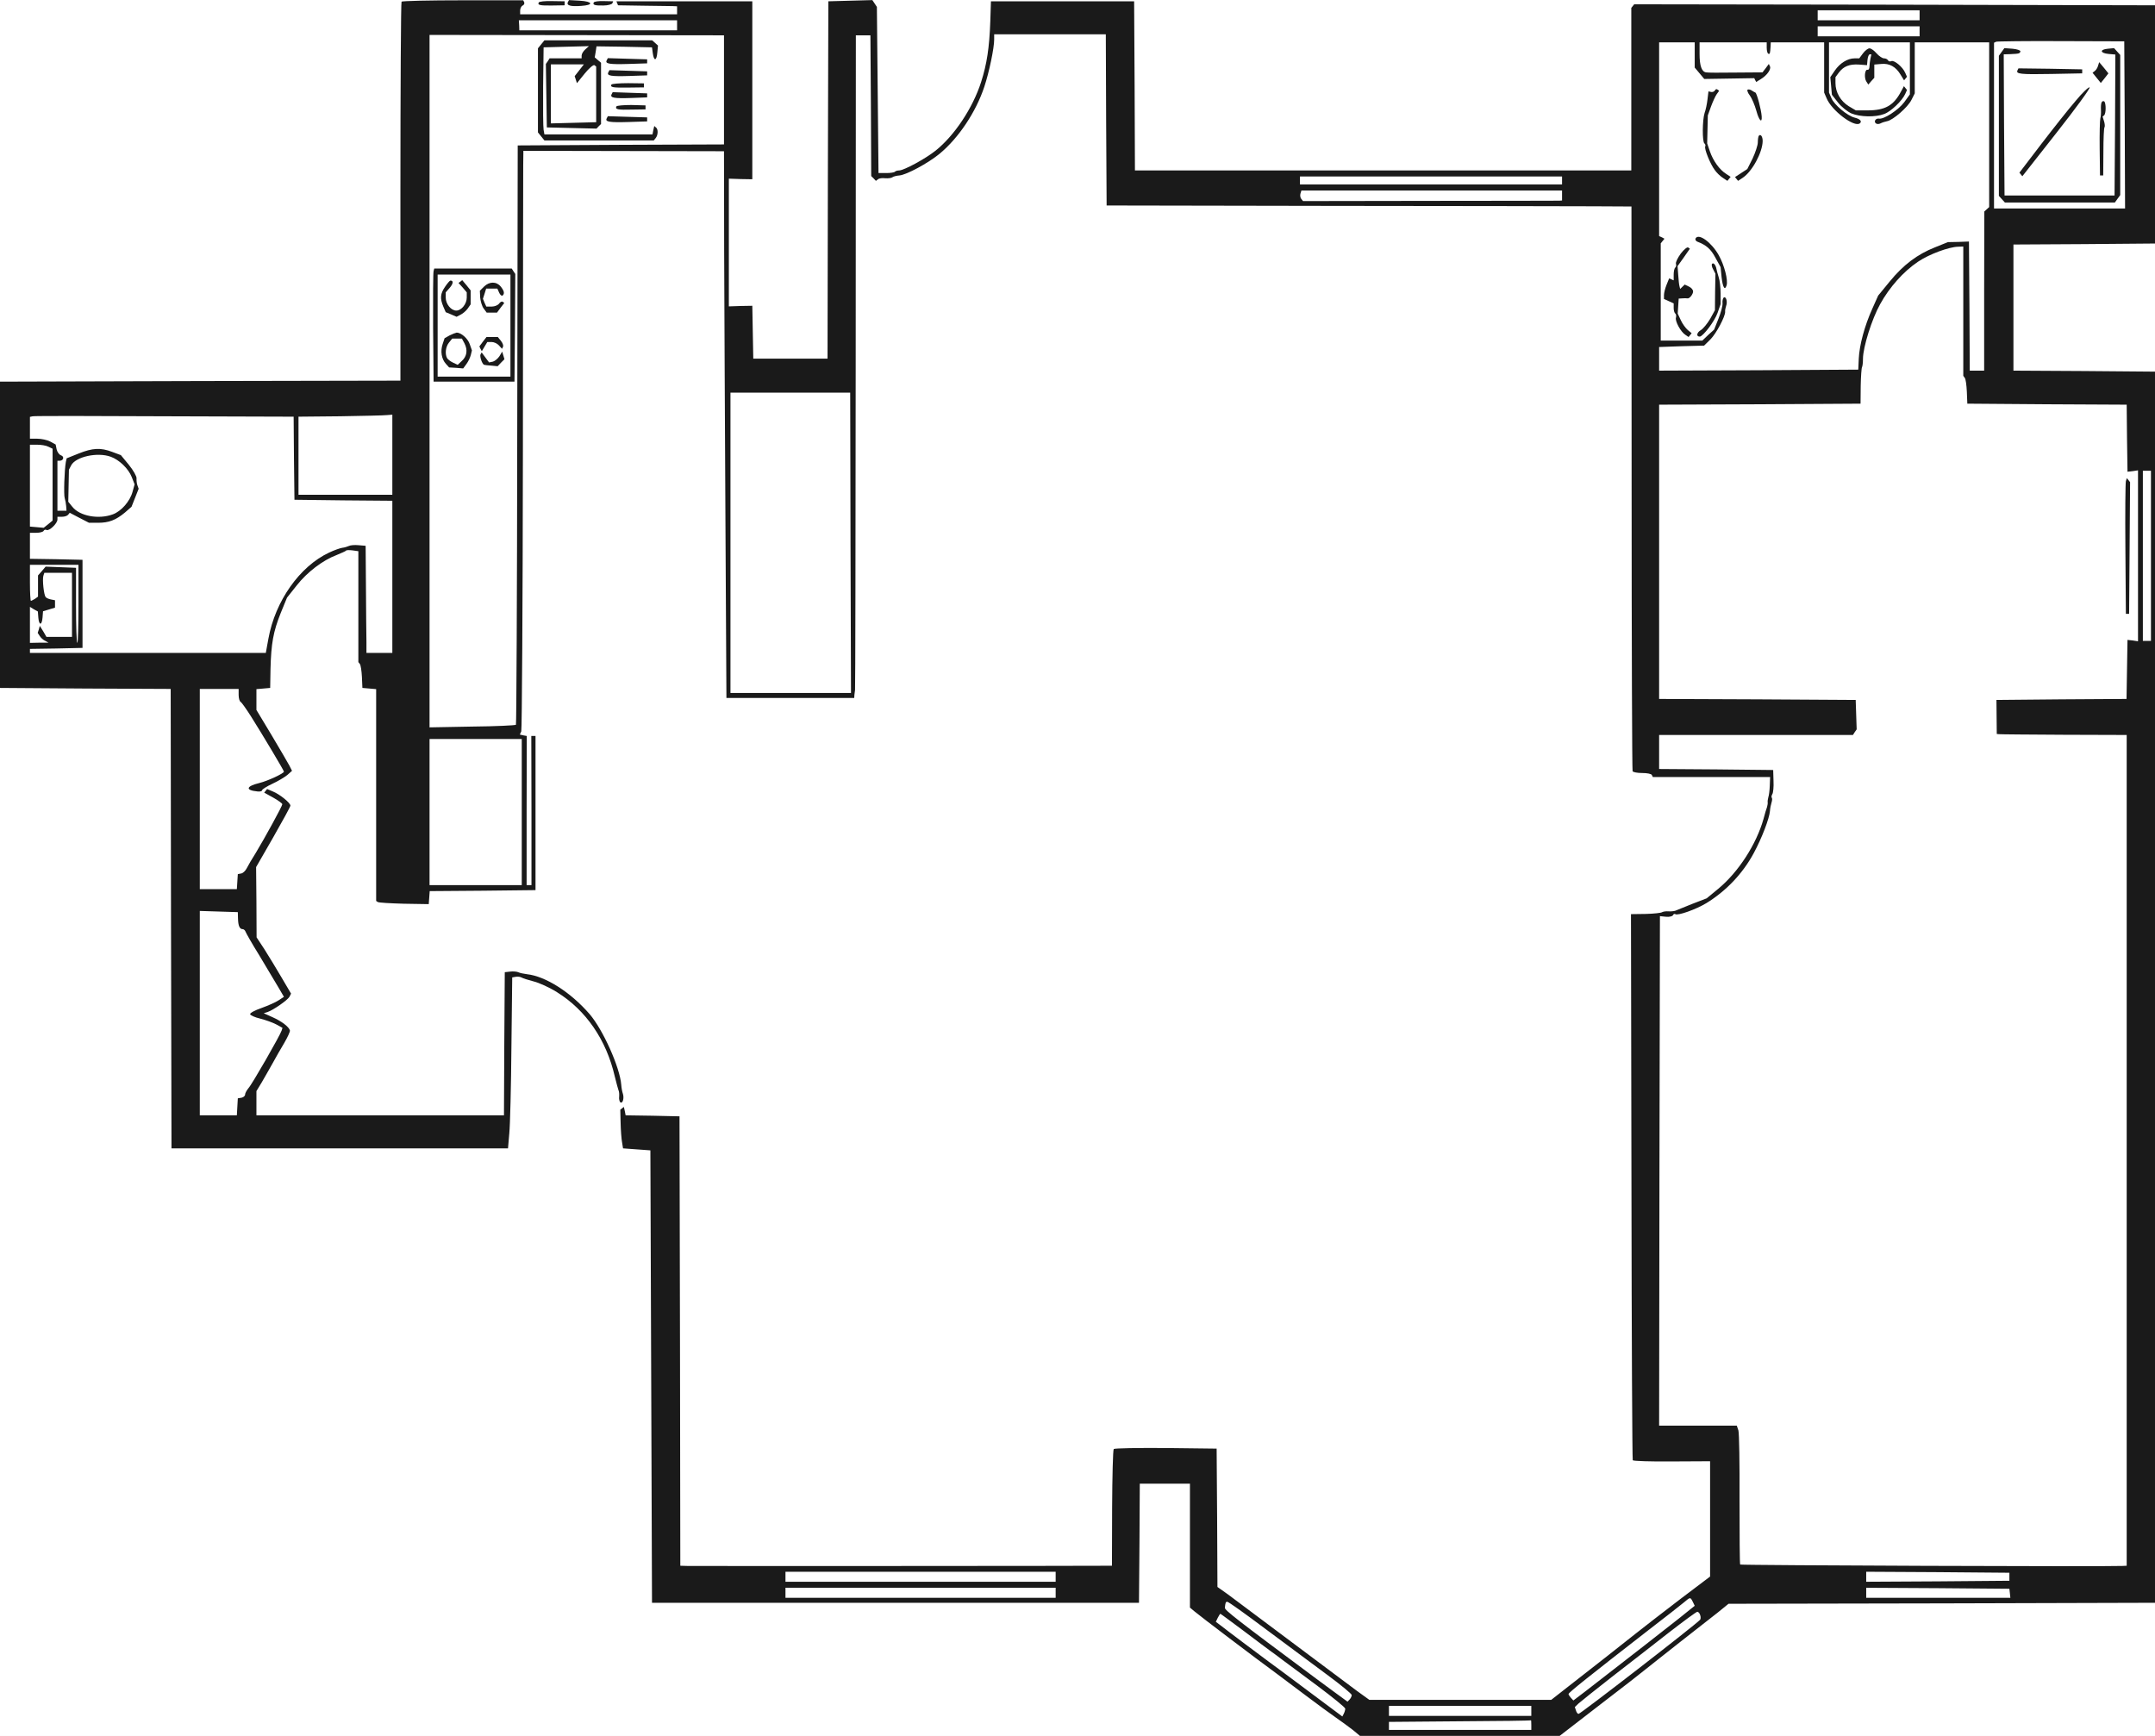
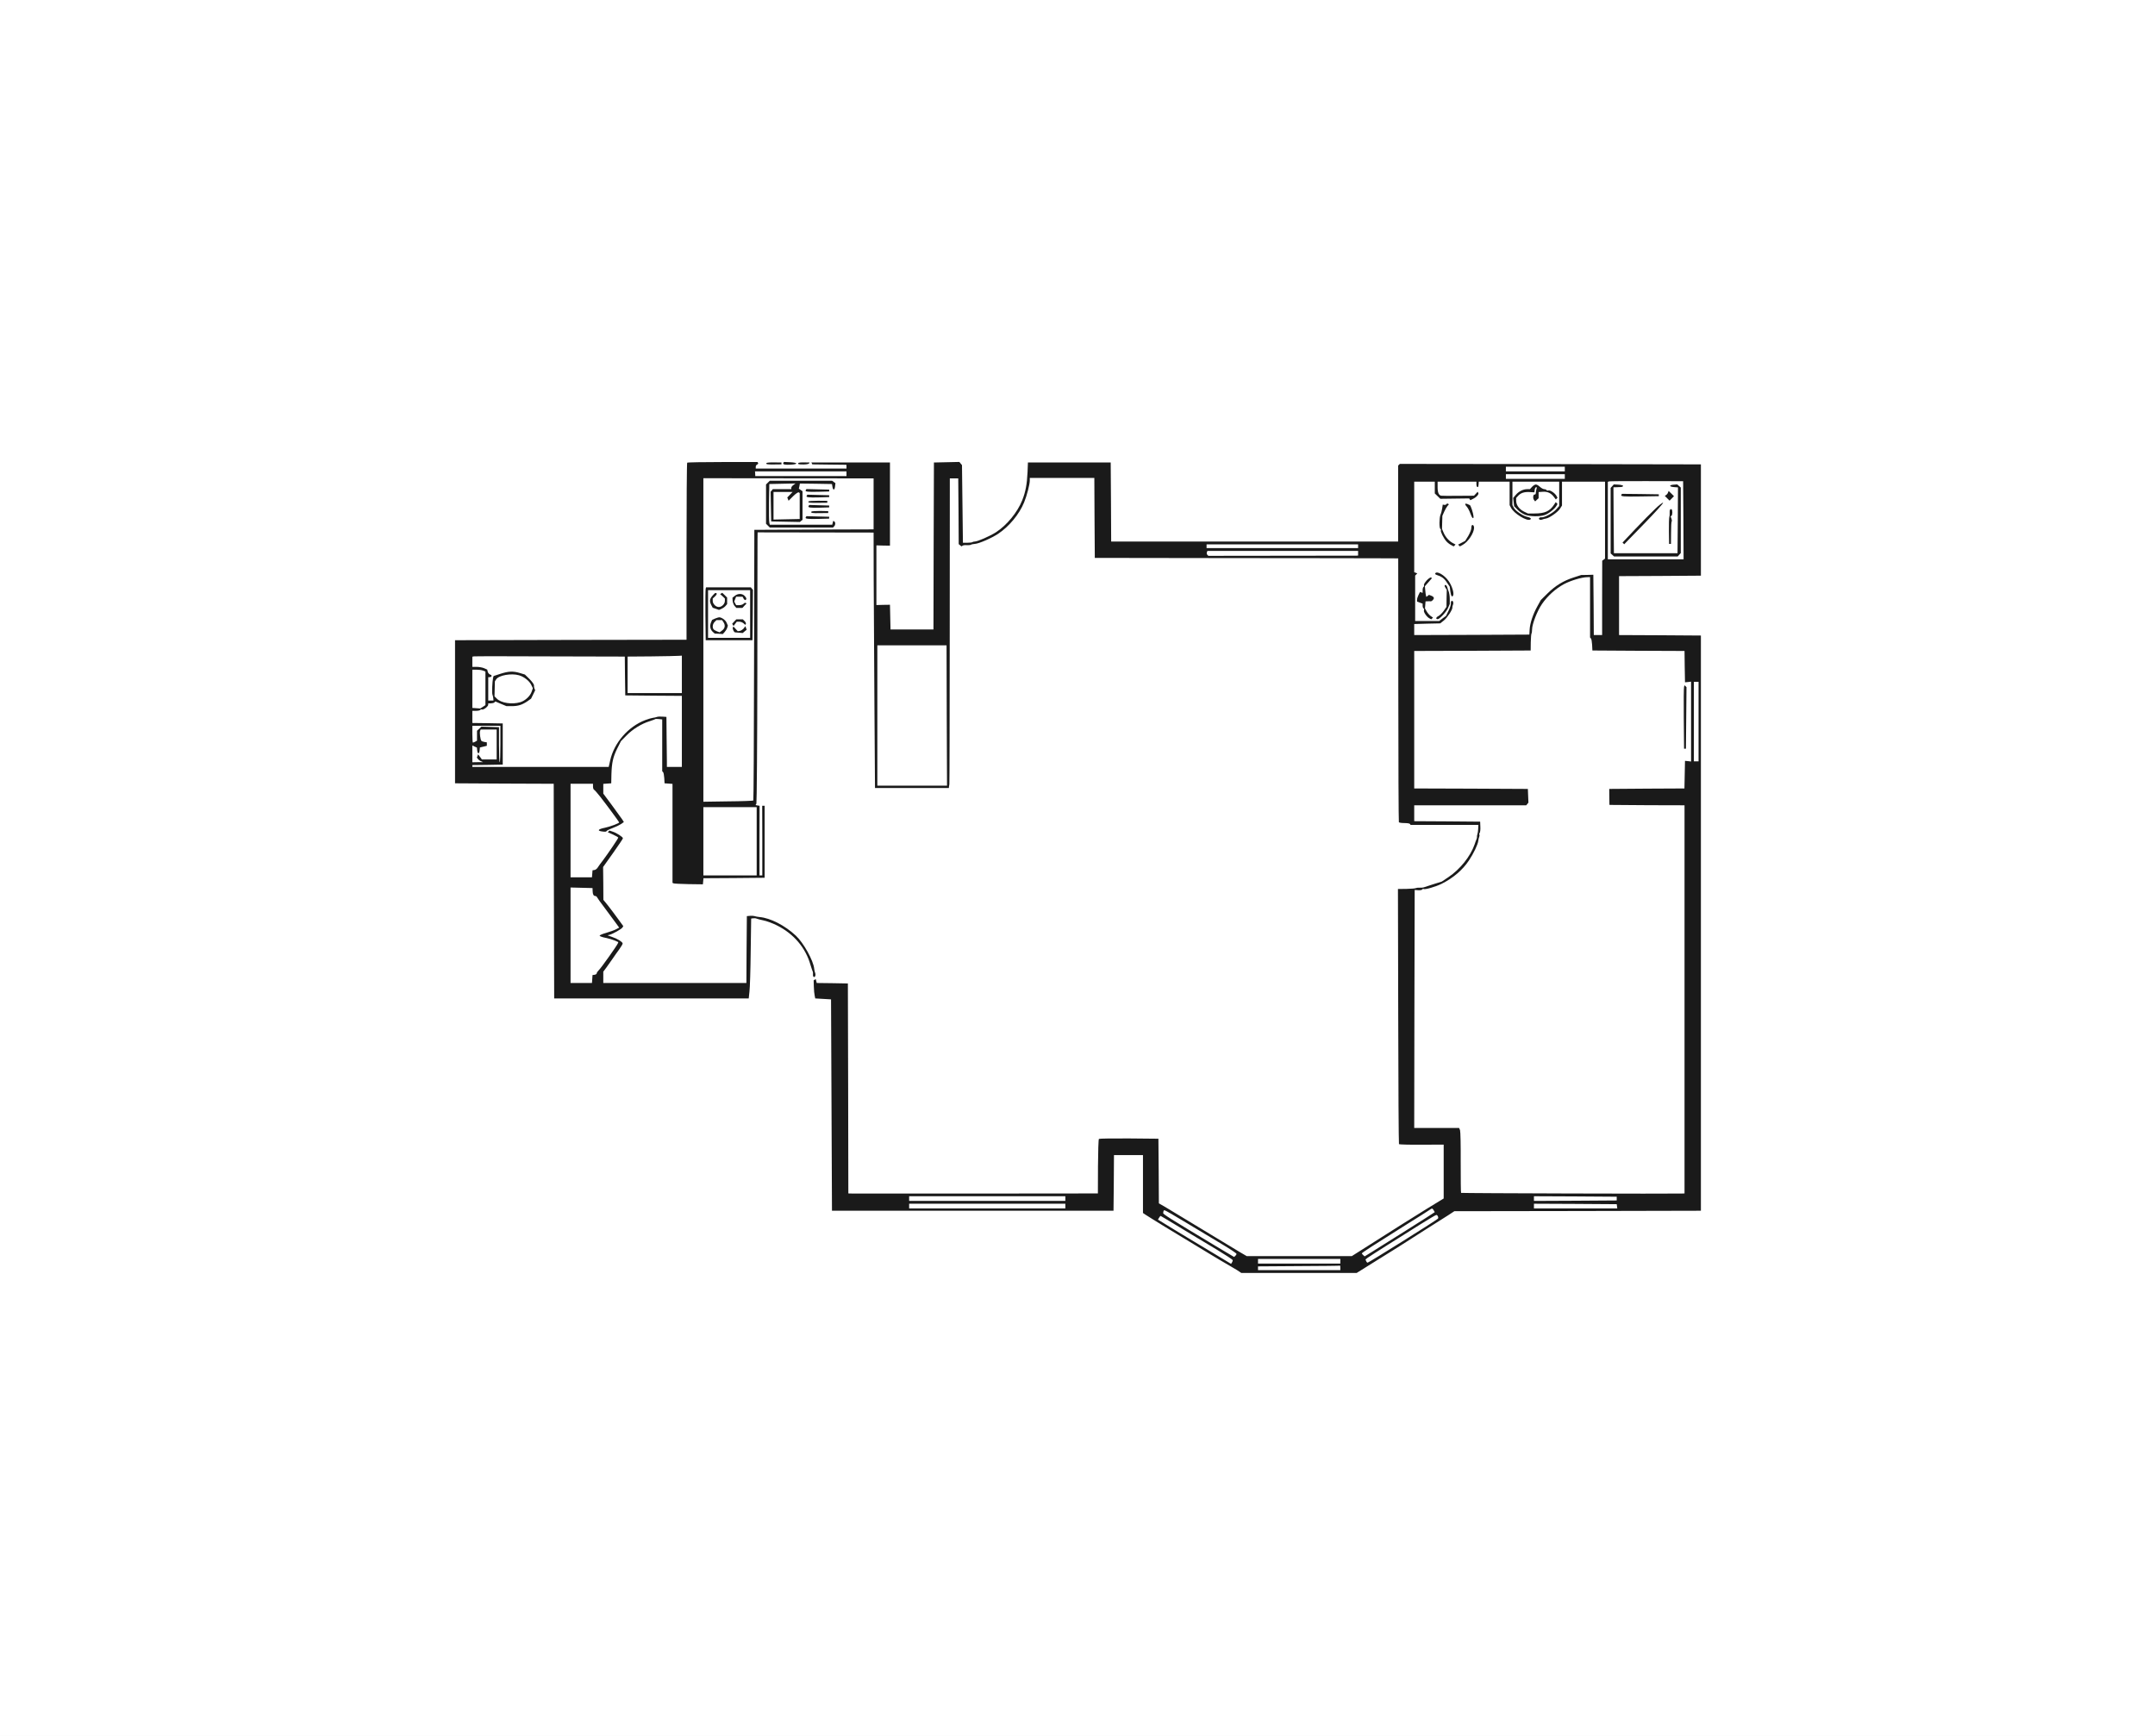
<svg xmlns="http://www.w3.org/2000/svg" viewBox="0 0 2304 1856" width="2304" height="1856" preserveAspectRatio="xMidYMid meet">
  <defs>
    <style type="text/css">
      .floor-plan { fill: #1a1a1a; stroke: none; }
      .background { fill: #ffffff; }
    </style>
  </defs>
  <rect class="background" width="100%" height="100%" />
-   <g transform="translate(-841.5135,2915.471) scale(0.172973,-0.214035)" class="floor-plan" stroke="none">
+   <g transform="translate(0,1856) scale(0.1,-0.1)" class="floor-plan" stroke="none">
    <path d="M7347 13613 c-4 -3 -7 -431 -7 -950 l0 -943 -1237 -2 -1238 -3 0 -765 0 -765 527 -3 528 -2 2 -1148 3 -1147 1040 0 1040 0 8 75 c5 41 11 233 13 427 l5 352 22 3 c12 2 29 0 37 -4 8 -4 41 -12 73 -19 32 -6 98 -30 145 -54 179 -90 305 -238 357 -421 10 -32 20 -63 23 -69 4 -5 5 -20 4 -32 -2 -11 2 -24 7 -28 15 -8 25 20 16 43 -4 9 -9 29 -10 44 -8 87 -113 276 -196 354 -118 110 -273 189 -387 199 -20 2 -44 6 -54 10 -9 3 -31 5 -50 3 l-33 -3 -3 -357 -2 -358 -765 0 -765 0 0 61 0 60 33 44 c17 24 48 67 67 95 19 28 52 75 73 103 20 28 36 56 34 61 -6 18 -51 46 -107 66 l-55 20 24 6 c38 11 124 60 135 76 l10 16 -59 81 c-32 44 -80 108 -106 141 l-48 59 -1 176 -2 175 106 149 c58 82 106 153 106 158 0 14 -66 57 -109 71 l-35 12 -9 -9 -9 -9 56 -25 c31 -14 56 -29 56 -33 0 -9 -110 -171 -164 -243 -23 -29 -48 -64 -56 -77 -8 -13 -24 -25 -35 -26 l-20 -3 -3 -37 -3 -38 -115 0 -114 0 0 500 0 500 120 0 120 0 0 -30 c0 -17 6 -33 13 -35 6 -3 35 -36 64 -73 72 -92 203 -270 203 -275 0 -9 -98 -46 -152 -57 -82 -16 -88 -36 -13 -42 17 -2 30 1 30 6 0 4 28 19 63 32 35 13 76 33 93 44 l29 21 -17 27 c-10 15 -59 83 -110 152 l-93 125 0 52 0 52 43 3 42 3 2 95 c4 127 17 186 63 279 l39 77 60 61 c64 66 161 126 247 152 29 10 56 19 58 22 3 3 21 3 41 1 l35 -4 0 -277 0 -277 9 -9 c6 -6 11 -35 13 -65 l3 -55 43 -3 42 -3 0 -529 0 -529 9 -5 c5 -4 78 -7 163 -9 l153 -2 3 32 3 33 327 2 327 3 0 385 0 385 -13 0 -13 0 1 -372 0 -373 -15 0 -15 0 0 373 1 372 -21 3 -22 4 9 16 c4 9 9 634 10 1387 0 754 2 1402 2 1442 l1 71 620 -1 620 -1 1 -496 c1 -272 5 -886 8 -1365 l6 -870 395 0 395 0 1 15 c1 8 3 20 4 25 2 6 3 744 4 1640 l1 1630 45 0 45 0 3 -351 2 -352 15 -12 14 -12 13 8 c7 5 27 7 45 5 18 -1 38 1 44 5 6 4 26 8 43 9 44 3 177 61 248 108 117 78 225 208 277 335 30 73 61 193 61 236 l0 26 345 0 345 0 2 -427 3 -428 1390 -2 c765 0 1494 -2 1622 -2 l232 -1 1 -1406 c0 -773 3 -1410 6 -1415 3 -5 29 -9 59 -9 30 0 57 -4 60 -10 l6 -10 362 0 363 0 -2 -42 c-1 -24 -5 -50 -9 -59 -3 -9 -5 -20 -4 -25 1 -5 -1 -16 -4 -24 -4 -8 -14 -35 -22 -60 -44 -126 -155 -265 -279 -348 l-72 -48 -90 -28 c-49 -16 -96 -31 -104 -34 -8 -2 -27 -4 -42 -3 -15 1 -32 -1 -39 -4 -6 -4 -52 -8 -102 -9 l-91 -1 3 -1360 c1 -747 5 -1363 8 -1368 2 -4 111 -7 241 -6 l237 1 0 -288 0 -288 -185 -113 c-102 -63 -225 -140 -275 -172 -96 -62 -243 -155 -416 -264 l-106 -67 -562 0 -562 0 -77 45 c-42 25 -225 136 -407 246 -181 110 -358 216 -392 237 l-63 36 -2 346 -3 345 -314 3 c-173 1 -318 -1 -322 -5 -5 -5 -9 -137 -10 -295 l-1 -288 -22 0 c-40 -1 -2561 -2 -2603 -1 l-43 1 -2 1123 -3 1122 -166 3 -167 2 -5 21 -6 21 -11 -7 -11 -7 2 -66 c1 -37 5 -80 9 -97 l6 -30 84 -5 85 -5 5 -1130 5 -1130 1505 0 1505 0 3 298 2 297 155 0 155 0 0 -309 0 -310 28 -19 c27 -19 381 -236 508 -311 33 -20 116 -70 183 -111 67 -41 150 -90 184 -109 34 -19 81 -47 105 -62 l43 -29 617 0 617 0 250 156 c138 85 266 166 285 179 19 13 112 71 205 131 94 59 200 127 237 150 l67 44 1318 2 1318 3 0 3075 0 3075 -437 3 -438 2 0 315 0 315 438 2 437 3 0 595 0 595 -1609 3 -1610 2 -9 -9 -9 -9 0 -406 0 -406 -1534 0 -1534 0 -2 423 -3 422 -443 0 -442 0 -4 -101 c-6 -132 -21 -212 -57 -303 -52 -130 -164 -266 -281 -342 -64 -41 -196 -99 -226 -99 -10 0 -22 -3 -25 -6 -4 -4 -28 -7 -54 -7 l-48 0 -5 415 -5 415 -14 17 -14 17 -136 -3 -136 -3 -3 -892 -2 -893 -230 0 -229 0 -3 132 -3 132 -72 -1 -73 -2 0 319 0 319 73 -2 72 -1 0 444 0 445 -420 0 -420 0 5 -10 5 -10 155 -2 c85 -1 167 -2 183 -2 l27 -1 0 -20 0 -20 -485 0 -485 0 0 19 c0 10 7 22 16 25 8 3 12 10 9 16 l-6 10 -373 0 c-205 0 -376 -3 -379 -7z m9383 -68 l0 -25 -315 0 -315 0 0 25 0 25 315 0 315 0 0 -25z m-7680 -50 l0 -25 -487 0 -488 0 -1 25 -2 25 489 0 489 0 0 -25z m7680 -30 l0 -25 -315 0 -315 0 0 25 0 25 315 0 315 0 0 -25z m-7390 -292 l0 -273 -637 -2 -638 -3 -3 -1444 c-1 -795 -5 -1447 -8 -1450 -3 -3 -125 -8 -270 -9 l-264 -4 0 1729 0 1730 910 -1 910 -1 0 -272z m8658 -175 l2 -418 -405 0 -405 0 0 414 0 414 13 5 c6 2 188 4 402 3 l390 -1 3 -417z m-2658 349 l0 -63 29 -28 30 -29 155 2 154 2 6 -10 6 -9 28 14 c38 18 66 50 57 64 l-7 12 -19 -21 -20 -21 -167 -1 c-92 -1 -174 -1 -182 1 -27 3 -40 33 -40 92 l0 58 208 0 207 0 0 -27 c0 -16 5 -29 10 -30 10 -3 11 1 14 37 l1 20 165 0 165 0 0 -125 0 -126 15 -28 c31 -62 171 -147 205 -126 16 10 3 22 -32 29 -45 9 -126 64 -143 97 l-15 28 0 126 0 125 250 0 250 0 0 -130 0 -130 -35 -39 c-36 -39 -126 -87 -157 -82 -20 2 -33 -15 -18 -24 6 -4 19 -4 28 0 9 4 28 9 41 11 36 5 129 70 151 107 l20 32 0 128 0 127 230 0 230 0 0 -411 0 -412 -15 -11 -15 -11 -1 -398 0 -397 -44 0 -45 0 -2 323 -3 322 -65 -2 -65 -1 -80 -26 c-109 -35 -195 -87 -280 -171 l-71 -70 -36 -65 c-48 -86 -80 -182 -84 -250 l-3 -55 -615 -3 -616 -2 0 59 0 59 139 4 139 3 39 31 c36 29 94 117 91 139 -1 6 2 18 6 28 10 21 0 50 -15 42 -5 -4 -9 -17 -7 -29 1 -12 -10 -46 -25 -76 l-27 -55 -37 -27 -36 -28 -129 0 -128 0 0 243 0 243 12 12 11 11 -16 7 -17 6 0 484 0 484 110 0 110 0 0 -63z m-820 -627 l0 -20 -810 0 -810 0 0 20 0 20 810 0 810 0 0 -20z m0 -75 l0 -25 -17 -1 c-10 0 -370 -1 -801 -1 l-783 -1 -11 11 c-6 6 -8 18 -5 26 l6 16 806 0 805 0 0 -25z m2480 -578 l0 -323 9 -10 c6 -5 11 -36 13 -69 l3 -60 492 -3 493 -2 2 -168 3 -167 33 3 32 4 0 -427 0 -427 -32 4 -33 3 -3 -147 -3 -148 -402 -2 -402 -3 1 -85 1 -85 14 -1 c8 -1 188 -2 402 -3 l387 -1 0 -2075 0 -2075 -27 -1 c-105 -4 -2358 3 -2362 7 -3 3 -4 149 -4 325 1 177 -2 332 -7 345 l-10 24 -240 0 -240 0 2 1272 3 1273 36 -3 c21 -2 40 2 44 7 3 6 10 9 15 6 15 -9 129 24 192 55 123 61 225 148 293 250 50 75 96 172 100 210 1 14 6 33 10 43 4 10 5 21 1 24 -3 3 -1 11 4 18 5 6 9 36 7 66 l-2 54 -353 3 -352 2 0 85 0 85 599 0 599 0 11 14 12 14 -3 74 -3 73 -607 3 -608 2 0 735 0 735 623 2 622 3 1 88 c1 48 5 91 8 94 3 4 6 22 6 42 0 58 55 199 106 273 58 85 144 163 234 212 70 38 191 74 248 75 l32 1 0 -323z m-6878 -1157 l3 -750 -372 0 -373 0 0 750 0 750 370 0 370 0 2 -750z m-3440 422 l3 -207 303 -3 302 -2 0 -380 0 -380 -80 0 -80 0 0 53 c-1 28 -2 149 -3 267 l-2 215 -44 3 c-24 2 -51 0 -60 -4 -9 -3 -27 -8 -41 -9 -14 -2 -50 -12 -81 -24 -182 -69 -333 -242 -375 -430 l-16 -71 -729 0 -729 0 0 10 0 10 163 2 162 3 0 220 0 220 -162 3 -163 2 0 65 0 65 39 0 c22 0 42 4 46 10 3 5 11 7 18 4 17 -6 67 33 67 52 l0 14 28 0 c15 0 32 4 38 10 l10 10 59 -25 60 -25 56 0 c67 0 109 13 166 51 l41 29 22 45 22 45 -8 18 c-4 9 -6 25 -5 34 1 10 -20 40 -47 67 l-50 49 -53 16 c-72 22 -121 20 -208 -8 l-74 -24 -5 -18 c-9 -41 -14 -165 -7 -181 4 -10 8 -28 9 -40 l2 -23 -28 0 -28 0 0 125 0 125 14 0 c24 0 30 21 8 27 -11 3 -23 16 -27 30 l-6 24 -34 15 c-19 8 -55 14 -80 14 l-45 0 0 54 0 55 17 3 c9 2 376 2 815 0 l798 -2 2 -208z m608 18 l0 -200 -290 0 -290 0 0 195 0 195 258 2 c141 2 272 4 290 6 l32 2 0 -200z m-2126 40 l26 -10 0 -179 0 -180 -27 -18 -28 -18 -42 3 -43 3 0 205 0 204 44 0 c25 0 56 -4 70 -10z m385 -50 c53 -15 110 -60 130 -101 l18 -37 -13 -38 c-16 -47 -70 -97 -122 -112 -87 -26 -204 -9 -250 38 l-25 25 2 80 2 80 14 22 c28 43 162 67 244 43z m12611 -495 l0 -425 -25 0 -25 0 0 425 0 425 25 0 25 0 0 -425z m-12810 -240 c0 -107 -3 -195 -7 -195 -5 0 -8 84 -8 187 l0 188 -94 3 -94 3 -23 -22 -24 -22 0 -53 0 -53 -19 -11 c-11 -5 -22 -10 -25 -10 -3 0 -6 41 -6 90 l0 90 150 0 150 0 0 -195z m-40 -5 l0 -160 -79 0 -79 0 -20 28 -21 27 -6 -18 -7 -17 13 -16 c7 -9 22 -20 34 -24 l20 -9 -57 0 -58 -1 0 90 0 90 24 -12 25 -11 3 -31 c4 -40 22 -40 26 1 l3 31 37 9 37 9 0 18 0 19 -25 4 c-13 2 -28 7 -33 12 -11 11 -21 86 -14 106 l6 15 86 0 85 0 0 -160z m2780 -1035 l0 -365 -285 0 -285 0 0 365 0 365 285 0 285 0 0 -365z m-1754 -531 c1 -37 10 -54 29 -54 7 0 15 -6 18 -13 3 -7 40 -60 84 -117 43 -58 95 -128 116 -157 l37 -51 -32 -17 c-18 -10 -66 -27 -107 -39 -40 -11 -72 -25 -70 -31 1 -5 30 -16 63 -22 34 -7 78 -20 99 -29 l38 -17 -5 -13 c-9 -24 -183 -269 -205 -288 -11 -11 -21 -25 -21 -32 0 -7 -10 -14 -22 -16 l-23 -3 -3 -42 -3 -43 -115 0 -114 0 0 510 0 511 118 -3 117 -3 1 -31z m5054 -3289 l0 -25 -835 0 -835 0 0 25 0 25 835 0 835 0 0 -25z m5895 0 l0 -20 -442 -3 -443 -2 0 25 0 25 443 -2 442 -3 0 -20z m-5895 -80 l0 -25 -835 0 -835 0 0 25 0 25 835 0 835 0 0 -25z m5898 -2 l3 -23 -445 0 -446 0 0 25 0 25 443 -2 442 -3 3 -22z m-1960 -43 l12 -20 -97 -63 c-116 -74 -265 -168 -575 -362 l-78 -48 -15 13 c-8 7 -15 16 -15 19 0 7 122 86 495 320 105 65 204 128 220 139 38 26 38 26 53 2z m-2639 -137 c124 -75 295 -177 378 -227 84 -50 153 -96 153 -102 0 -6 -6 -16 -13 -22 l-13 -11 -88 52 c-48 29 -95 57 -104 62 -496 298 -567 343 -566 355 3 26 5 30 15 30 7 0 113 -61 238 -137z m2685 70 c4 -9 3 -20 -1 -23 -29 -26 -739 -470 -751 -470 -6 0 -13 8 -16 17 l-7 17 23 18 c13 9 106 70 208 134 102 63 259 163 350 220 91 57 170 104 176 104 7 0 15 -8 18 -17z m-2821 -79 c78 -48 155 -94 170 -103 16 -9 48 -28 70 -42 23 -14 120 -72 215 -129 94 -57 172 -108 172 -114 0 -6 -4 -17 -9 -25 l-9 -14 -199 120 c-109 66 -225 136 -258 155 -57 34 -255 154 -302 184 l-23 14 12 20 c7 11 14 20 16 20 2 0 67 -39 145 -86z m1777 -399 l0 -25 -440 0 -440 0 0 25 0 25 440 0 440 0 0 -25z m0 -70 l0 -25 -440 0 -440 0 0 20 0 20 438 3 c240 1 438 3 440 5 1 1 2 -9 2 -23z" />
    <path d="M8210 13400 l-20 -20 0 -210 0 -210 20 -20 20 -20 338 0 338 0 12 12 c15 15 16 45 1 53 l-10 7 -6 -21 -5 -21 -334 0 -334 0 -5 23 c-3 12 -4 110 -3 217 l3 195 140 3 140 3 -22 -16 c-13 -9 -23 -23 -23 -31 l0 -14 -99 0 -99 0 -11 -14 -12 -14 3 -158 3 -159 153 -3 154 -3 14 12 14 11 0 153 0 153 -19 13 -20 14 6 28 5 27 172 -2 171 -3 5 -30 c7 -41 24 -38 28 5 l4 34 -18 13 -18 13 -333 0 -333 0 -20 -20z m236 -129 l-29 -30 7 -17 7 -18 48 48 c27 27 54 45 60 42 l11 -7 0 -139 0 -139 -140 -3 -140 -3 0 148 0 147 102 0 102 0 -28 -29z" />
    <path d="M8615 13320 c-11 -17 16 -21 136 -18 l114 3 0 10 0 10 -122 3 -121 3 -7 -11z" />
    <path d="M8625 13260 c-11 -17 16 -21 131 -18 l109 3 0 10 0 10 -117 3 -116 3 -7 -11z" />
    <path d="M8644 13199 c-8 -14 9 -16 106 -15 l95 1 0 10 0 10 -98 1 c-54 0 -100 -3 -103 -7z" />
    <path d="M8645 13150 c-10 -17 16 -21 121 -18 l99 3 0 10 0 10 -107 3 -106 3 -7 -11z" />
    <path d="M8675 13090 c-9 -15 8 -18 95 -16 l85 1 0 10 0 10 -88 2 c-48 0 -89 -3 -92 -7z" />
    <path d="M8615 13030 c-11 -17 16 -21 136 -18 l114 3 0 10 0 10 -122 3 -121 3 -7 -11z" />
    <path d="M7545 12267 c-3 -7 -4 -134 -3 -282 l3 -270 250 0 250 0 3 269 2 269 -11 13 -11 14 -240 0 -239 0 -4 -13z m475 -272 l0 -255 -225 0 -225 0 0 255 0 255 225 0 225 0 0 -255z" />
    <path d="M7616 12189 c-30 -35 -32 -58 -11 -99 l15 -28 33 -11 34 -12 24 10 c13 5 33 18 44 30 l19 22 0 35 0 35 -26 26 -26 25 -11 -7 -12 -7 26 -23 25 -24 0 -26 c0 -32 -33 -65 -65 -65 -32 0 -65 33 -65 65 l0 26 25 23 c22 21 24 36 4 36 -4 0 -19 -14 -33 -31z" />
    <path d="M7857 12190 l-26 -21 2 -34 c2 -18 11 -43 21 -54 l19 -21 32 0 32 0 22 24 23 24 -10 6 c-5 3 -15 -1 -22 -9 -7 -8 -27 -15 -46 -15 l-33 0 -11 19 -10 20 10 25 10 26 34 0 35 0 11 -20 c6 -11 15 -18 21 -15 14 9 11 23 -11 45 -26 26 -70 26 -103 0z" />
    <path d="M7644 11946 l-31 -14 -12 -29 c-15 -36 -7 -75 20 -99 l20 -18 43 -2 44 -3 20 22 c11 12 23 32 27 45 l7 23 -13 30 c-11 29 -54 59 -81 59 -7 -1 -27 -7 -44 -14z m92 -40 c21 -33 15 -65 -17 -88 l-25 -19 -29 11 c-16 6 -33 17 -37 23 -14 22 -8 57 12 77 l20 20 30 0 30 0 16 -24z" />
    <path d="M7850 11915 l-22 -24 7 -12 8 -12 17 23 17 23 27 0 c15 0 35 -8 45 -17 l19 -17 6 10 c4 6 -2 19 -13 30 l-19 19 -35 0 -35 0 -22 -23z" />
    <path d="M7835 11851 c-6 -11 11 -50 23 -52 4 -1 24 -3 45 -4 l38 -3 21 18 21 17 -7 19 -7 19 -17 -23 c-10 -12 -28 -24 -40 -27 l-24 -4 -23 25 -23 25 -7 -10z" />
    <path d="M17237 13362 l-17 -19 0 -350 0 -350 18 -16 19 -17 340 0 340 0 16 18 17 19 0 350 0 350 -19 17 -19 17 -39 -3 c-51 -4 -48 -22 5 -26 l42 -3 -2 -352 -3 -352 -340 0 -340 0 -3 353 -2 352 40 1 c56 2 60 3 63 14 1 5 -21 11 -48 13 l-51 3 -17 -19z" />
    <path d="M17833 13293 c-3 -10 -13 -22 -20 -26 l-14 -9 25 -25 26 -26 24 24 23 24 -28 28 -29 28 -7 -18z" />
    <path d="M17335 13270 c-11 -18 17 -21 210 -18 l190 3 0 10 0 10 -197 3 -197 2 -6 -10z" />
    <path d="M17696 13119 c-42 -39 -137 -136 -212 -215 l-137 -145 9 -9 9 -9 213 219 c117 120 208 221 203 225 -6 3 -44 -26 -85 -66z" />
    <path d="M17855 13110 c-4 -6 -5 -23 -4 -38 1 -15 -1 -34 -4 -42 -3 -8 -5 -76 -4 -150 l2 -135 10 0 10 0 1 117 c0 65 3 121 7 124 3 3 2 17 -3 30 l-9 23 9 6 c13 8 13 62 1 70 -5 3 -13 1 -16 -5z" />
    <path d="M16380 13355 l-23 -25 -29 0 c-43 0 -91 -24 -122 -61 l-28 -33 5 -44 5 -44 38 -39 c20 -21 58 -45 82 -54 54 -18 149 -20 203 -3 42 12 112 67 130 100 l11 20 -10 10 -9 9 -18 -27 c-46 -70 -98 -94 -209 -94 l-70 0 -44 21 c-50 25 -82 69 -82 115 l0 30 21 23 c29 31 65 43 124 40 l50 -3 3 27 c2 15 8 27 14 27 l10 0 -6 -22 c-3 -13 -6 -31 -6 -40 0 -10 -6 -17 -12 -15 -17 3 -22 -41 -7 -59 l12 -15 18 17 19 17 0 33 0 33 43 3 c51 4 90 -14 119 -53 l22 -29 9 9 9 9 -11 20 c-15 29 -69 65 -86 58 -8 -3 -17 -1 -20 4 -4 6 -15 10 -25 10 -10 0 -31 11 -46 25 -15 14 -34 25 -44 25 -9 0 -27 -11 -40 -25z" />
    <path d="M15465 13170 c-4 -6 -14 -9 -23 -8 l-17 3 -6 -40 c-3 -22 -11 -53 -18 -68 -14 -35 -15 -144 -1 -152 6 -4 8 -10 5 -15 -7 -12 31 -88 59 -118 11 -13 34 -31 50 -39 l28 -15 10 10 10 10 -28 15 c-41 21 -80 65 -100 112 l-17 40 2 70 2 70 20 45 c11 24 27 52 35 61 l15 17 -10 6 c-5 4 -13 2 -16 -4z" />
    <path d="M15666 13173 c-3 -4 3 -17 15 -29 12 -13 30 -47 40 -76 16 -48 36 -65 33 -28 -3 35 -30 116 -39 119 -5 2 -17 7 -26 12 -9 4 -19 5 -23 2z" />
    <path d="M15736 12943 c-3 -3 -6 -18 -6 -33 0 -14 -15 -50 -32 -80 l-33 -53 -38 -20 -38 -20 9 -9 10 -10 28 15 c59 31 123 127 124 184 0 23 -13 37 -24 26z" />
    <path d="M15345 12430 c-3 -6 2 -13 12 -16 55 -17 83 -37 111 -80 l32 -47 6 -49 c7 -52 20 -70 31 -42 10 26 -14 101 -48 150 -45 65 -126 113 -144 84z" />
    <path d="M15254 12355 c-19 -21 -33 -44 -30 -51 3 -7 1 -16 -4 -19 -6 -4 -10 -19 -10 -35 l0 -29 -14 5 -14 5 -16 -32 c-9 -18 -16 -41 -16 -51 l0 -20 30 -11 30 -11 0 -23 c0 -12 4 -24 10 -28 5 -3 7 -12 4 -20 -7 -17 29 -71 58 -86 l20 -11 10 10 9 9 -24 16 c-13 9 -33 31 -43 49 l-19 33 3 38 3 37 22 1 c12 1 26 1 31 0 13 -3 36 20 36 35 0 8 -12 19 -26 24 l-26 10 -14 -11 -14 -11 -4 13 c-3 8 -6 34 -8 58 l-4 43 38 43 38 44 -10 6 c-6 4 -27 -10 -46 -30z" />
    <path d="M15447 12303 c-4 -3 -1 -16 7 -27 l14 -22 -2 -91 -1 -91 -30 -44 c-17 -23 -43 -49 -58 -56 -25 -12 -29 -32 -6 -32 20 0 93 78 110 118 l19 44 0 53 c0 30 -5 66 -12 82 -6 15 -12 34 -14 42 -4 19 -19 33 -27 24z" />
    <path d="M18005 11218 c-3 -8 -5 -161 -3 -339 l3 -324 10 0 10 0 3 329 3 329 -10 10 -10 10 -6 -15z" />
    <path d="M8195 13609 c-9 -13 8 -16 85 -15 l75 1 0 10 0 10 -78 1 c-42 1 -80 -2 -82 -7z" />
    <path d="M8375 13611 c-10 -17 17 -23 82 -19 79 4 73 22 -8 26 l-67 3 -7 -10z" />
    <path d="M8535 13609 c-8 -12 7 -16 60 -15 28 0 52 6 55 11 l5 10 -58 1 c-31 1 -60 -2 -62 -7z" />
  </g>
</svg>
